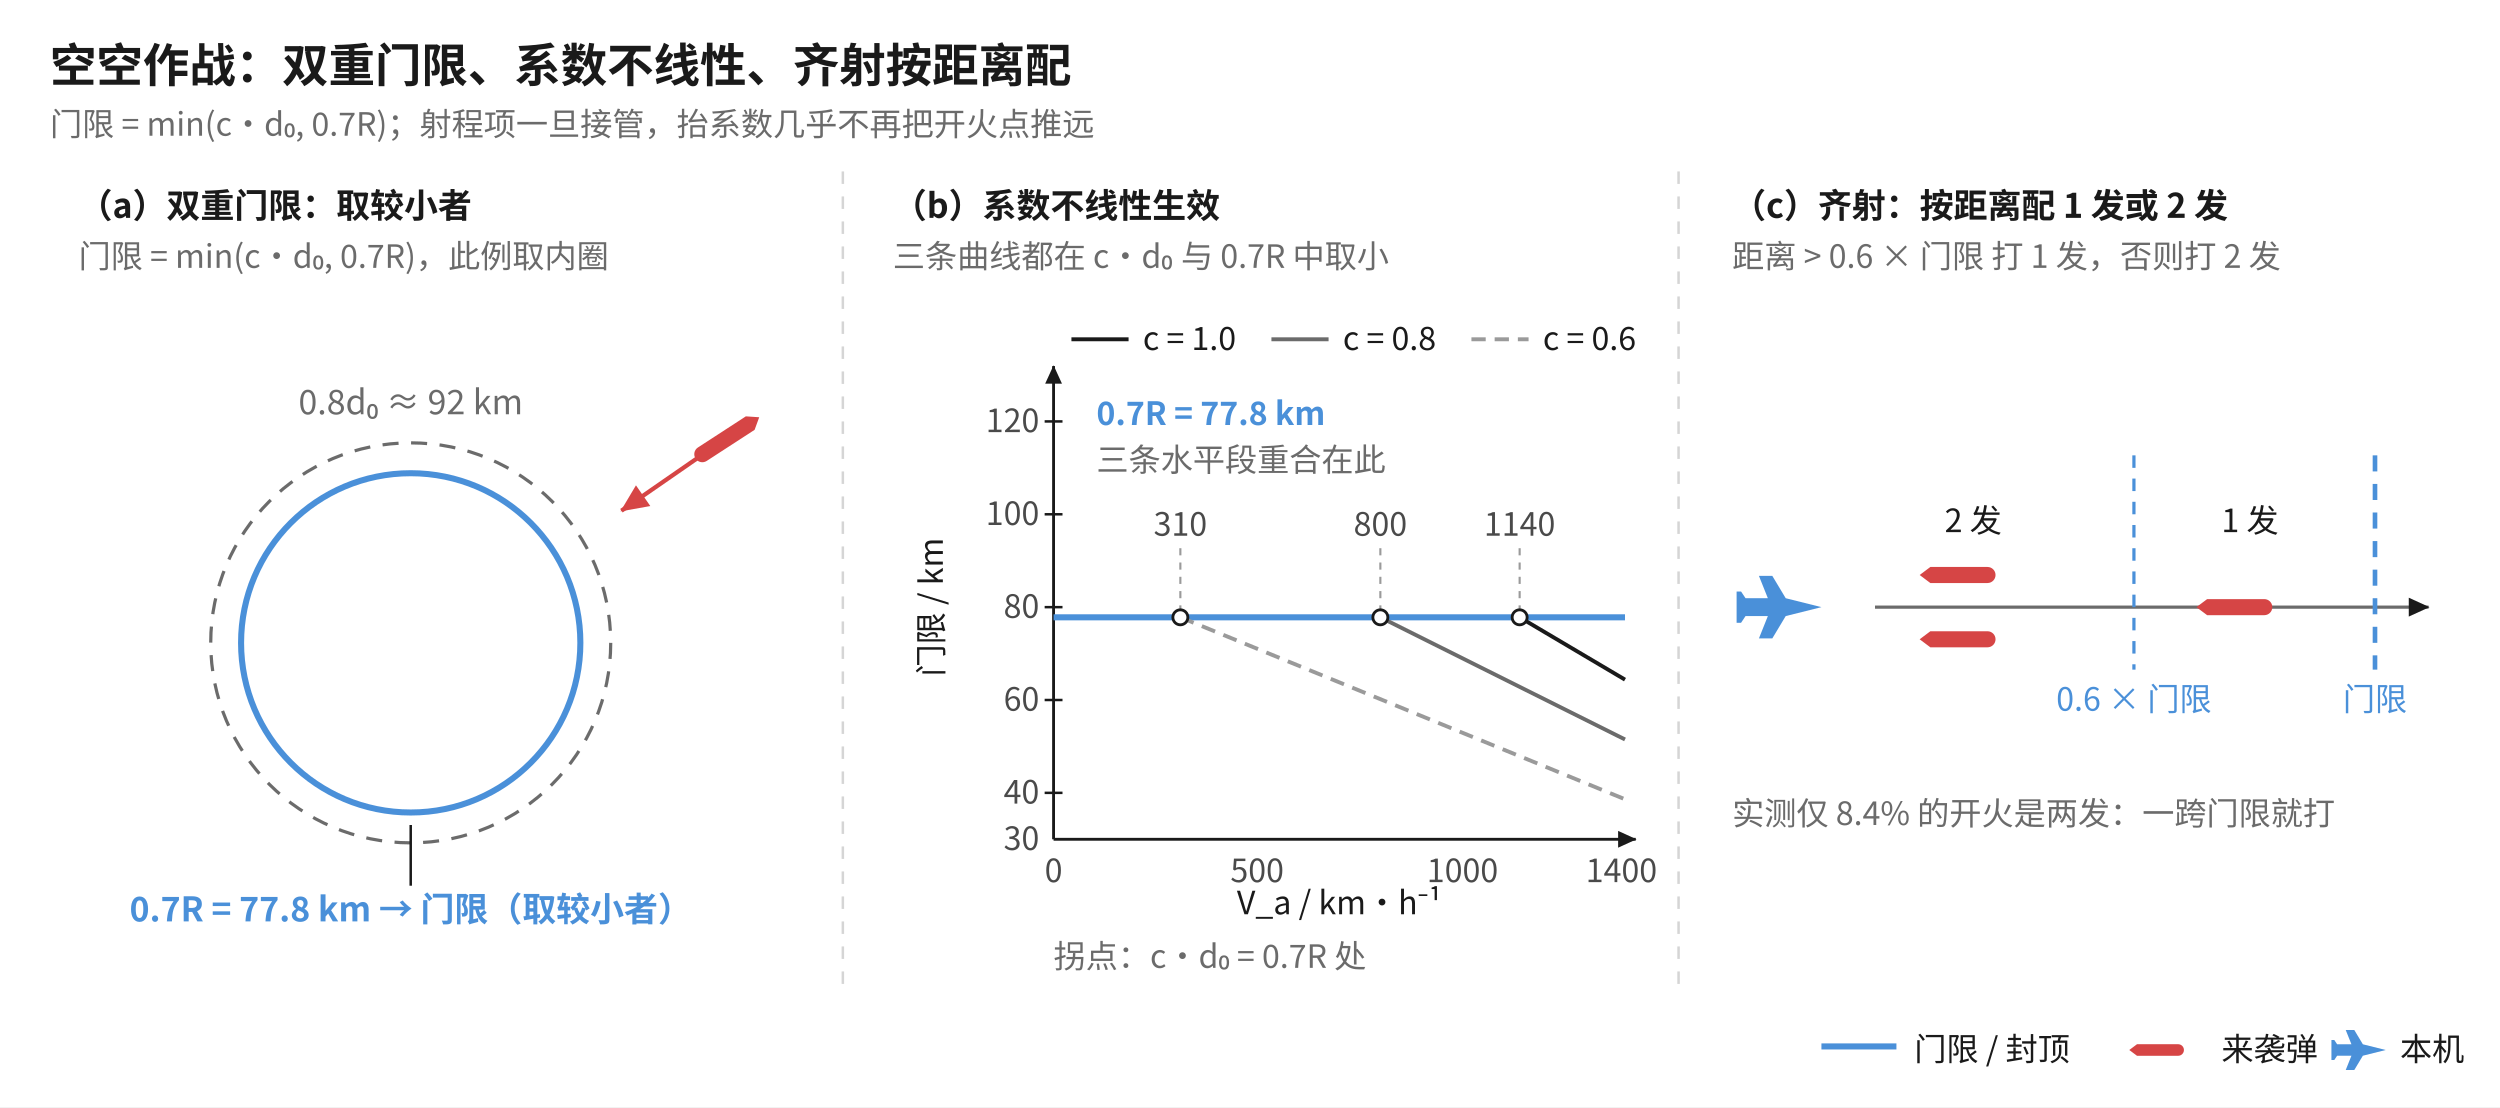
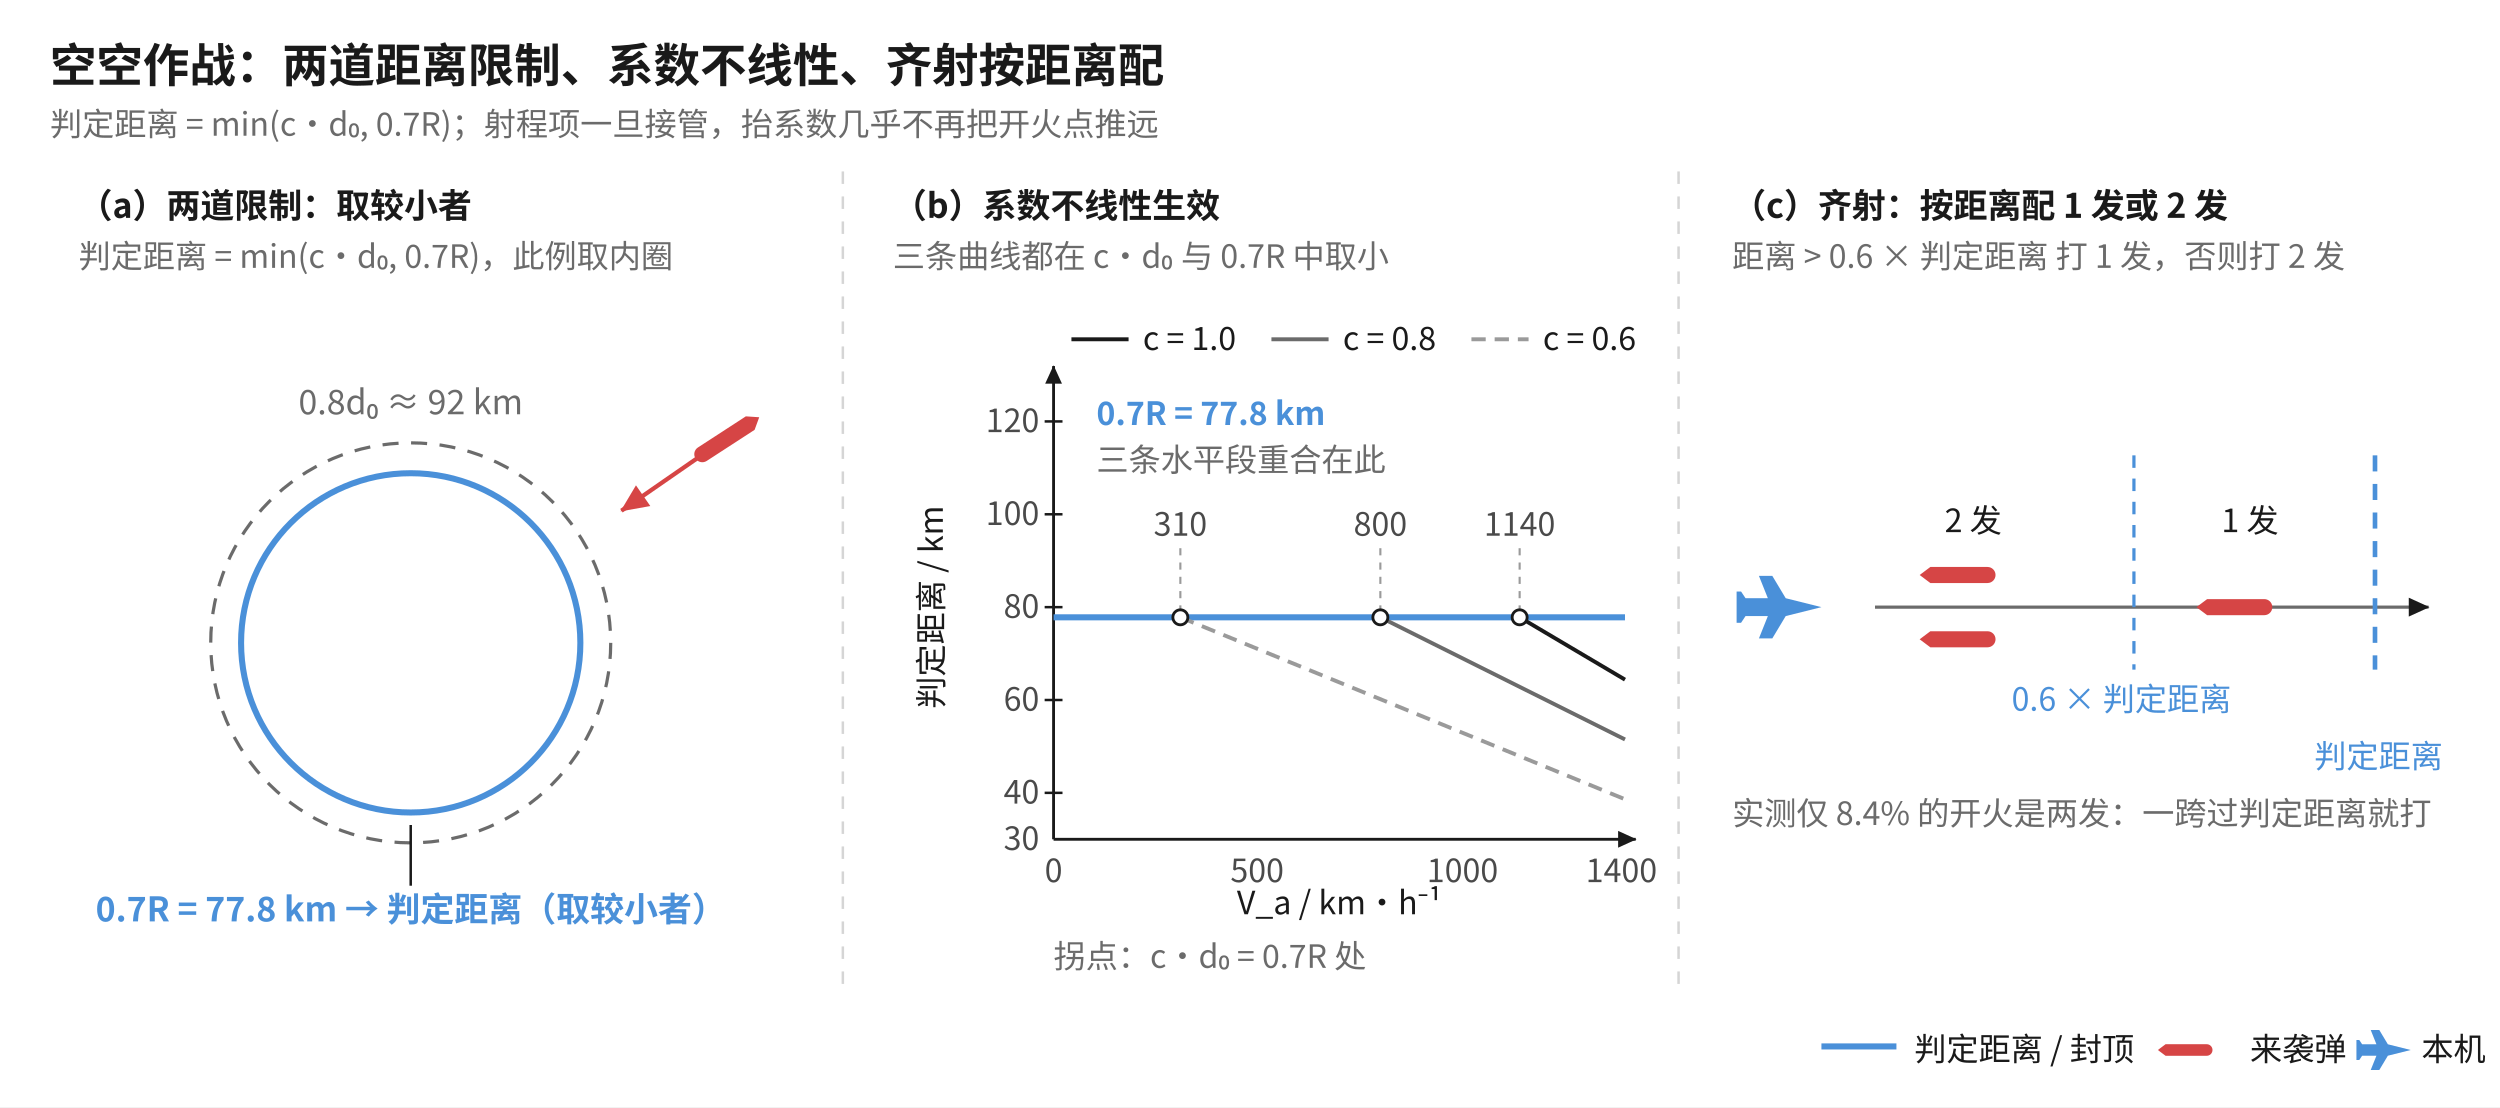
<svg xmlns="http://www.w3.org/2000/svg" width="1400" height="620" viewBox="0 0 1400 620" version="1.1" font-family="Noto Sans CJK SC, sans-serif" fill="#1a1a1a">
  <defs>
    <marker id="ah" viewBox="0 0 10 10" refX="9.2" refY="5" markerWidth="7" markerHeight="7" orient="auto">
      <path d="M0.4,0.8 L9.6,5 L0.4,9.2 z" fill="#1a1a1a" />
    </marker>
    <marker id="ahr" viewBox="0 0 10 10" refX="9.2" refY="5" markerWidth="7" markerHeight="7" orient="auto">
      <path d="M0.4,0.8 L9.6,5 L0.4,9.2 z" fill="#d64545" />
    </marker>
    <g id="msl">
      <path d="M8,-4.5 A4.5,4.5 0 0 1 8,4.5 L-24,4.5 L-30,0 L-24,-4.5 Z" fill="#d64545" />
    </g>
    <g id="ac">
      <path d="M20,0 L4,-4 L-2,-14 L-8,-14 L-4,-4 L-14,-4 L-16,-7 L-18,-7                L-18,7 L-16,7 L-14,4 L-4,4 L-8,14 L-2,14 L4,4 Z" fill="#4a90d9" />
    </g>
  </defs>
  <rect x="0" y="0" width="1400" height="620" fill="#ffffff" />
-   <text x="28" y="46" font-size="26" font-weight="600">空空作战：双重门限、系数不线性、齐射按距离配</text>
-   <text x="28" y="76" font-size="18" fill="#6b6b6b">门限 = min(c·d₀, 0.7R)；射程项一旦接管，抬系数几乎不再把开火点推远</text>
+   <text x="28" y="46" font-size="26" font-weight="600">空空作战：两道距离限制、系数不线性、齐射按距离配</text>
+   <text x="28" y="76" font-size="18" fill="#6b6b6b">判定距离 = min(c·d₀, 0.7R)；射程项一旦接管，抬系数几乎不再把开火点推远</text>
  <line x1="472" y1="96" x2="472" y2="556" stroke="#d5d5d5" stroke-width="1.4" stroke-dasharray="7 7" />
  <line x1="940" y1="96" x2="940" y2="556" stroke="#d5d5d5" stroke-width="1.4" stroke-dasharray="7 7" />
-   <text x="44" y="122" font-size="19" font-weight="600">（a）双重门限：取较小者</text>
-   <text x="44" y="150" font-size="18" fill="#6b6b6b">门限 = min(c·d₀, 0.7R)，此例取内圈</text>
+   <text x="44" y="122" font-size="19" font-weight="600">（a）两道限制：取较小者</text>
+   <text x="44" y="150" font-size="18" fill="#6b6b6b">判定距离 = min(c·d₀, 0.7R)，此例取内圈</text>
  <circle cx="230" cy="360" r="112" fill="none" stroke="#6b6b6b" stroke-width="1.8" stroke-dasharray="9 7" />
  <circle cx="230" cy="360" r="95" fill="none" stroke="#4a90d9" stroke-width="3.4" />
  <text x="230" y="232" font-size="19" fill="#6b6b6b" text-anchor="middle">0.8d₀ ≈ 92 km</text>
  <line x1="230" y1="496" x2="230" y2="462" stroke="#1a1a1a" stroke-width="1.4" />
-   <text x="230" y="516" font-size="19" font-weight="600" fill="#4a90d9" text-anchor="middle">0.7R = 77.8 km → 门限（取较小者）</text>
+   <text x="230" y="516" font-size="19" font-weight="600" fill="#4a90d9" text-anchor="middle">0.7R = 77.8 km → 判定距离（取较小者）</text>
  <line x1="400" y1="250" x2="348" y2="286" stroke="#d64545" stroke-width="2.4" marker-end="url(#ahr)" />
  <use href="#msl" transform="translate(400,250) rotate(147)" />
  <text x="500" y="122" font-size="19" font-weight="600">（b）系数不线性生效</text>
  <text x="500" y="150" font-size="18" fill="#6b6b6b">三条曲线都在 c·d₀ 与 0.7R 中取小</text>
  <line x1="590" y1="470" x2="590" y2="205" stroke="#1a1a1a" stroke-width="1.6" marker-end="url(#ah)" />
  <line x1="590" y1="470" x2="916" y2="470" stroke="#1a1a1a" stroke-width="1.6" marker-end="url(#ah)" />
-   <text transform="rotate(-90 528 340)" x="528" y="340" font-size="18" text-anchor="middle">门限 / km</text>
+   <text transform="rotate(-90 528 340)" x="528" y="340" font-size="18" text-anchor="middle">判定距离 / km</text>
  <text x="750" y="512" font-size="18" text-anchor="middle">V_a / km·h⁻¹</text>
  <text x="590" y="542" font-size="18" fill="#6b6b6b">拐点：c·d₀ = 0.7R 处</text>
  <g font-size="18" fill="#4a4a4a" text-anchor="end">
    <text x="582" y="476">30</text>
    <text x="582" y="450">40</text>
    <text x="582" y="398">60</text>
    <text x="582" y="346">80</text>
    <text x="582" y="294">100</text>
    <text x="582" y="242">120</text>
  </g>
  <g stroke="#1a1a1a" stroke-width="1.4">
    <line x1="585" y1="444" x2="595" y2="444" />
    <line x1="585" y1="392" x2="595" y2="392" />
    <line x1="585" y1="340" x2="595" y2="340" />
    <line x1="585" y1="288" x2="595" y2="288" />
    <line x1="585" y1="236" x2="595" y2="236" />
  </g>
  <g font-size="18" fill="#4a4a4a" text-anchor="middle">
    <text x="590" y="494">0</text>
    <text x="704" y="494">500</text>
    <text x="819" y="494">1000</text>
    <text x="908" y="494">1400</text>
  </g>
  <line x1="590" y1="345.7" x2="910" y2="345.7" stroke="#4a90d9" stroke-width="3.4" />
  <line x1="851" y1="345.7" x2="910" y2="380.6" stroke="#1a1a1a" stroke-width="2.2" />
  <line x1="773" y1="345.7" x2="910" y2="414.1" stroke="#6b6b6b" stroke-width="2.2" />
  <line x1="661" y1="345.7" x2="910" y2="447.6" stroke="#9a9a9a" stroke-width="2.2" stroke-dasharray="8 5" />
  <g stroke="#9a9a9a" stroke-width="1.2" stroke-dasharray="4 4">
    <line x1="851" y1="343" x2="851" y2="306" />
    <line x1="773" y1="343" x2="773" y2="306" />
    <line x1="661" y1="343" x2="661" y2="306" />
  </g>
  <g fill="#ffffff" stroke="#1a1a1a" stroke-width="1.6">
    <circle cx="851" cy="345.7" r="4.2" />
    <circle cx="773" cy="345.7" r="4.2" />
    <circle cx="661" cy="345.7" r="4.2" />
  </g>
  <g font-size="18" fill="#4a4a4a" text-anchor="middle">
    <text x="851" y="300">1140</text>
    <text x="773" y="300">800</text>
    <text x="661" y="300">310</text>
  </g>
  <text x="614" y="238" font-size="18" fill="#4a90d9" font-weight="600">0.7R = 77.8 km</text>
  <text x="614" y="264" font-size="18" fill="#6b6b6b">三条水平段重合在此</text>
  <line x1="600" y1="190" x2="632" y2="190" stroke="#1a1a1a" stroke-width="2.2" />
  <text x="640" y="196" font-size="18">c = 1.0</text>
  <line x1="712" y1="190" x2="744" y2="190" stroke="#6b6b6b" stroke-width="2.2" />
  <text x="752" y="196" font-size="18">c = 0.8</text>
  <line x1="824" y1="190" x2="856" y2="190" stroke="#9a9a9a" stroke-width="2.2" stroke-dasharray="8 5" />
  <text x="864" y="196" font-size="18">c = 0.6</text>
  <text x="970" y="122" font-size="19" font-weight="600">（c）齐射：按距离配 1 发或 2 发</text>
-   <text x="970" y="150" font-size="18" fill="#6b6b6b">距离 &gt; 0.6 × 门限 打 1 发，否则打 2 发</text>
+   <text x="970" y="150" font-size="18" fill="#6b6b6b">距离 &gt; 0.6 × 判定距离 打 1 发，否则打 2 发</text>
  <line x1="1050" y1="340" x2="1360" y2="340" stroke="#6b6b6b" stroke-width="1.8" marker-end="url(#ah)" />
  <circle cx="995" cy="340" r="15" fill="#ffffff" />
  <use href="#ac" transform="translate(995,340) scale(1.25)" />
  <line x1="1195" y1="255" x2="1195" y2="375" stroke="#4a90d9" stroke-width="1.8" stroke-dasharray="7 6" />
  <line x1="1330" y1="255" x2="1330" y2="375" stroke="#4a90d9" stroke-width="2.6" stroke-dasharray="9 7" />
  <use href="#msl" transform="translate(1105,322)" />
  <use href="#msl" transform="translate(1105,358)" />
  <use href="#msl" transform="translate(1260,340)" />
  <g font-size="18" text-anchor="middle">
    <text x="1105" y="298">2 发</text>
    <text x="1260" y="298">1 发</text>
  </g>
  <g font-size="18" fill="#4a90d9" text-anchor="middle">
-     <text x="1195" y="398">0.6 × 门限</text>
-     <text x="1330" y="398">门限</text>
+     <text x="1188" y="398">0.6 × 判定距离</text>
+     <text x="1332" y="430">判定距离</text>
  </g>
-   <text x="970" y="462" font-size="18" fill="#6b6b6b">实测仅 8.4% 的开火是两发：一跨门限就打</text>
+   <text x="970" y="462" font-size="18" fill="#6b6b6b">实测仅 8.4% 的开火是两发：一跨过判定距离就打</text>
  <line x1="1020" y1="586" x2="1062" y2="586" stroke="#4a90d9" stroke-width="3.4" />
-   <text x="1072" y="594" font-size="18">门限 / 封顶</text>
-   <use href="#msl" transform="translate(1214,588) scale(0.72)" />
-   <text x="1244" y="594" font-size="18">来袭弹</text>
-   <use href="#ac" transform="translate(1320,588) scale(0.8)" />
-   <text x="1344" y="594" font-size="18">本机</text>
+   <text x="1072" y="594" font-size="18">判定距离 / 封顶</text>
+   <use href="#msl" transform="translate(1230,588) scale(0.72)" />
+   <text x="1260" y="594" font-size="18">来袭弹</text>
+   <use href="#ac" transform="translate(1334,588) scale(0.8)" />
+   <text x="1356" y="594" font-size="18">本机</text>
</svg>
